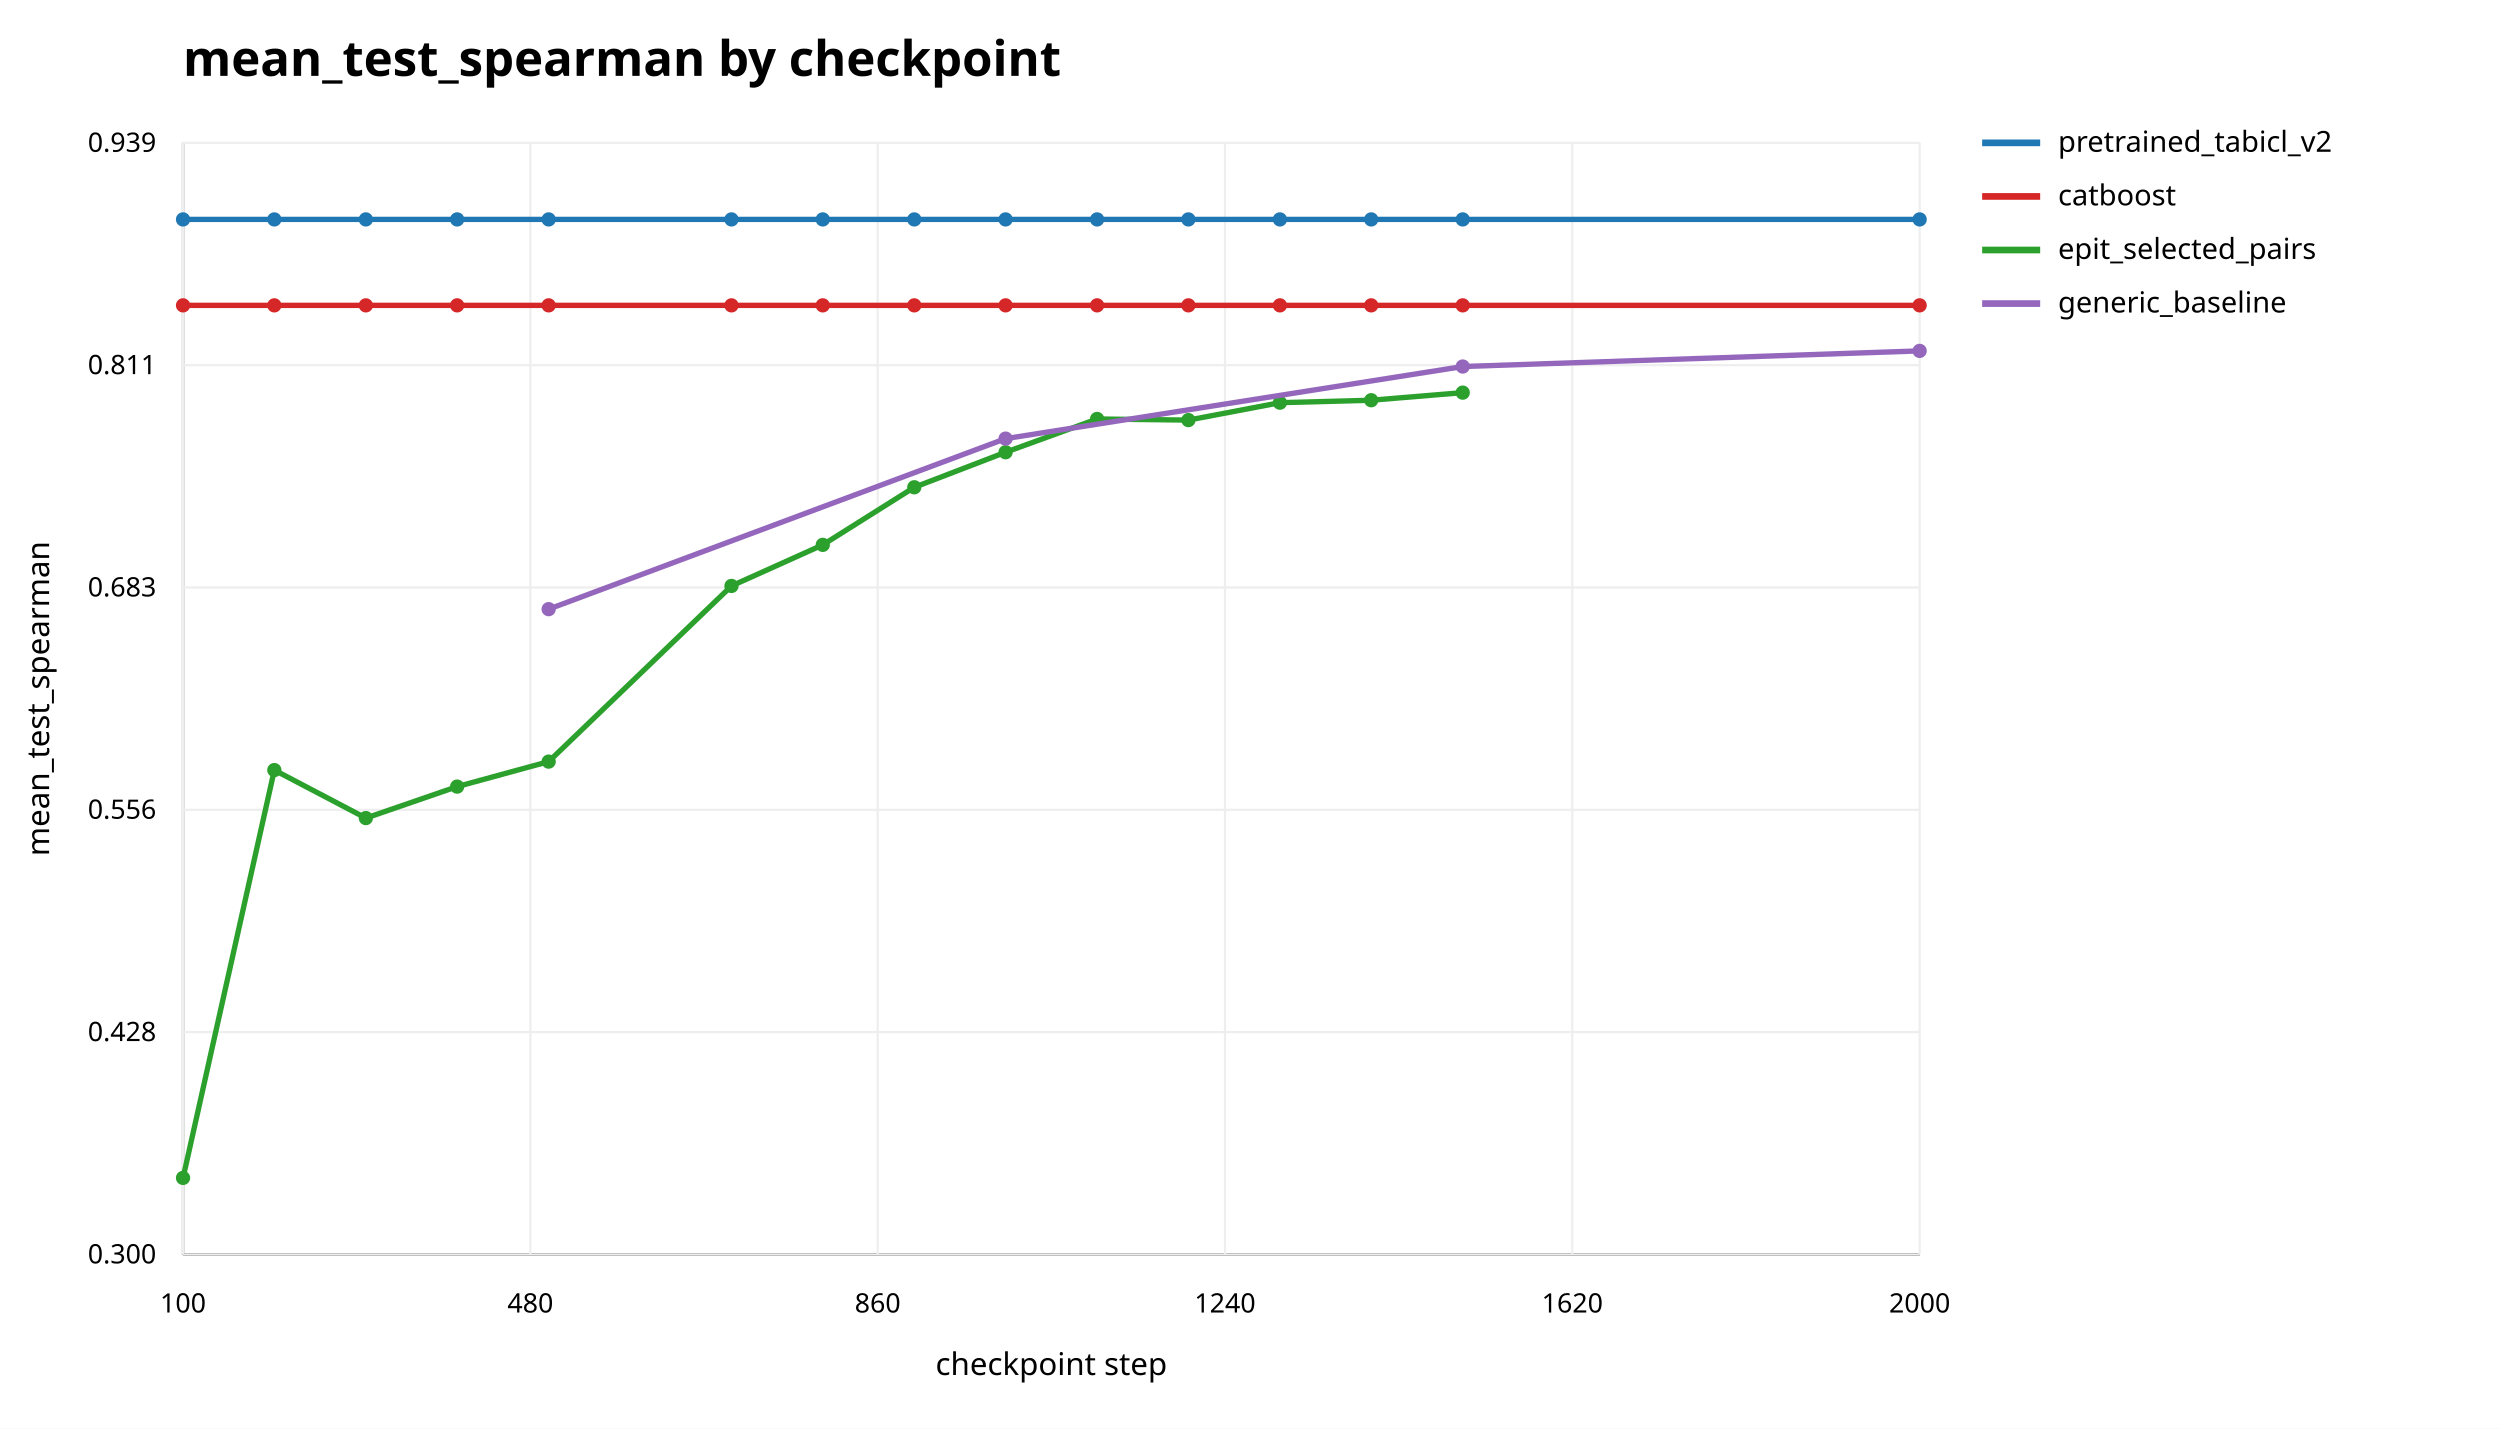
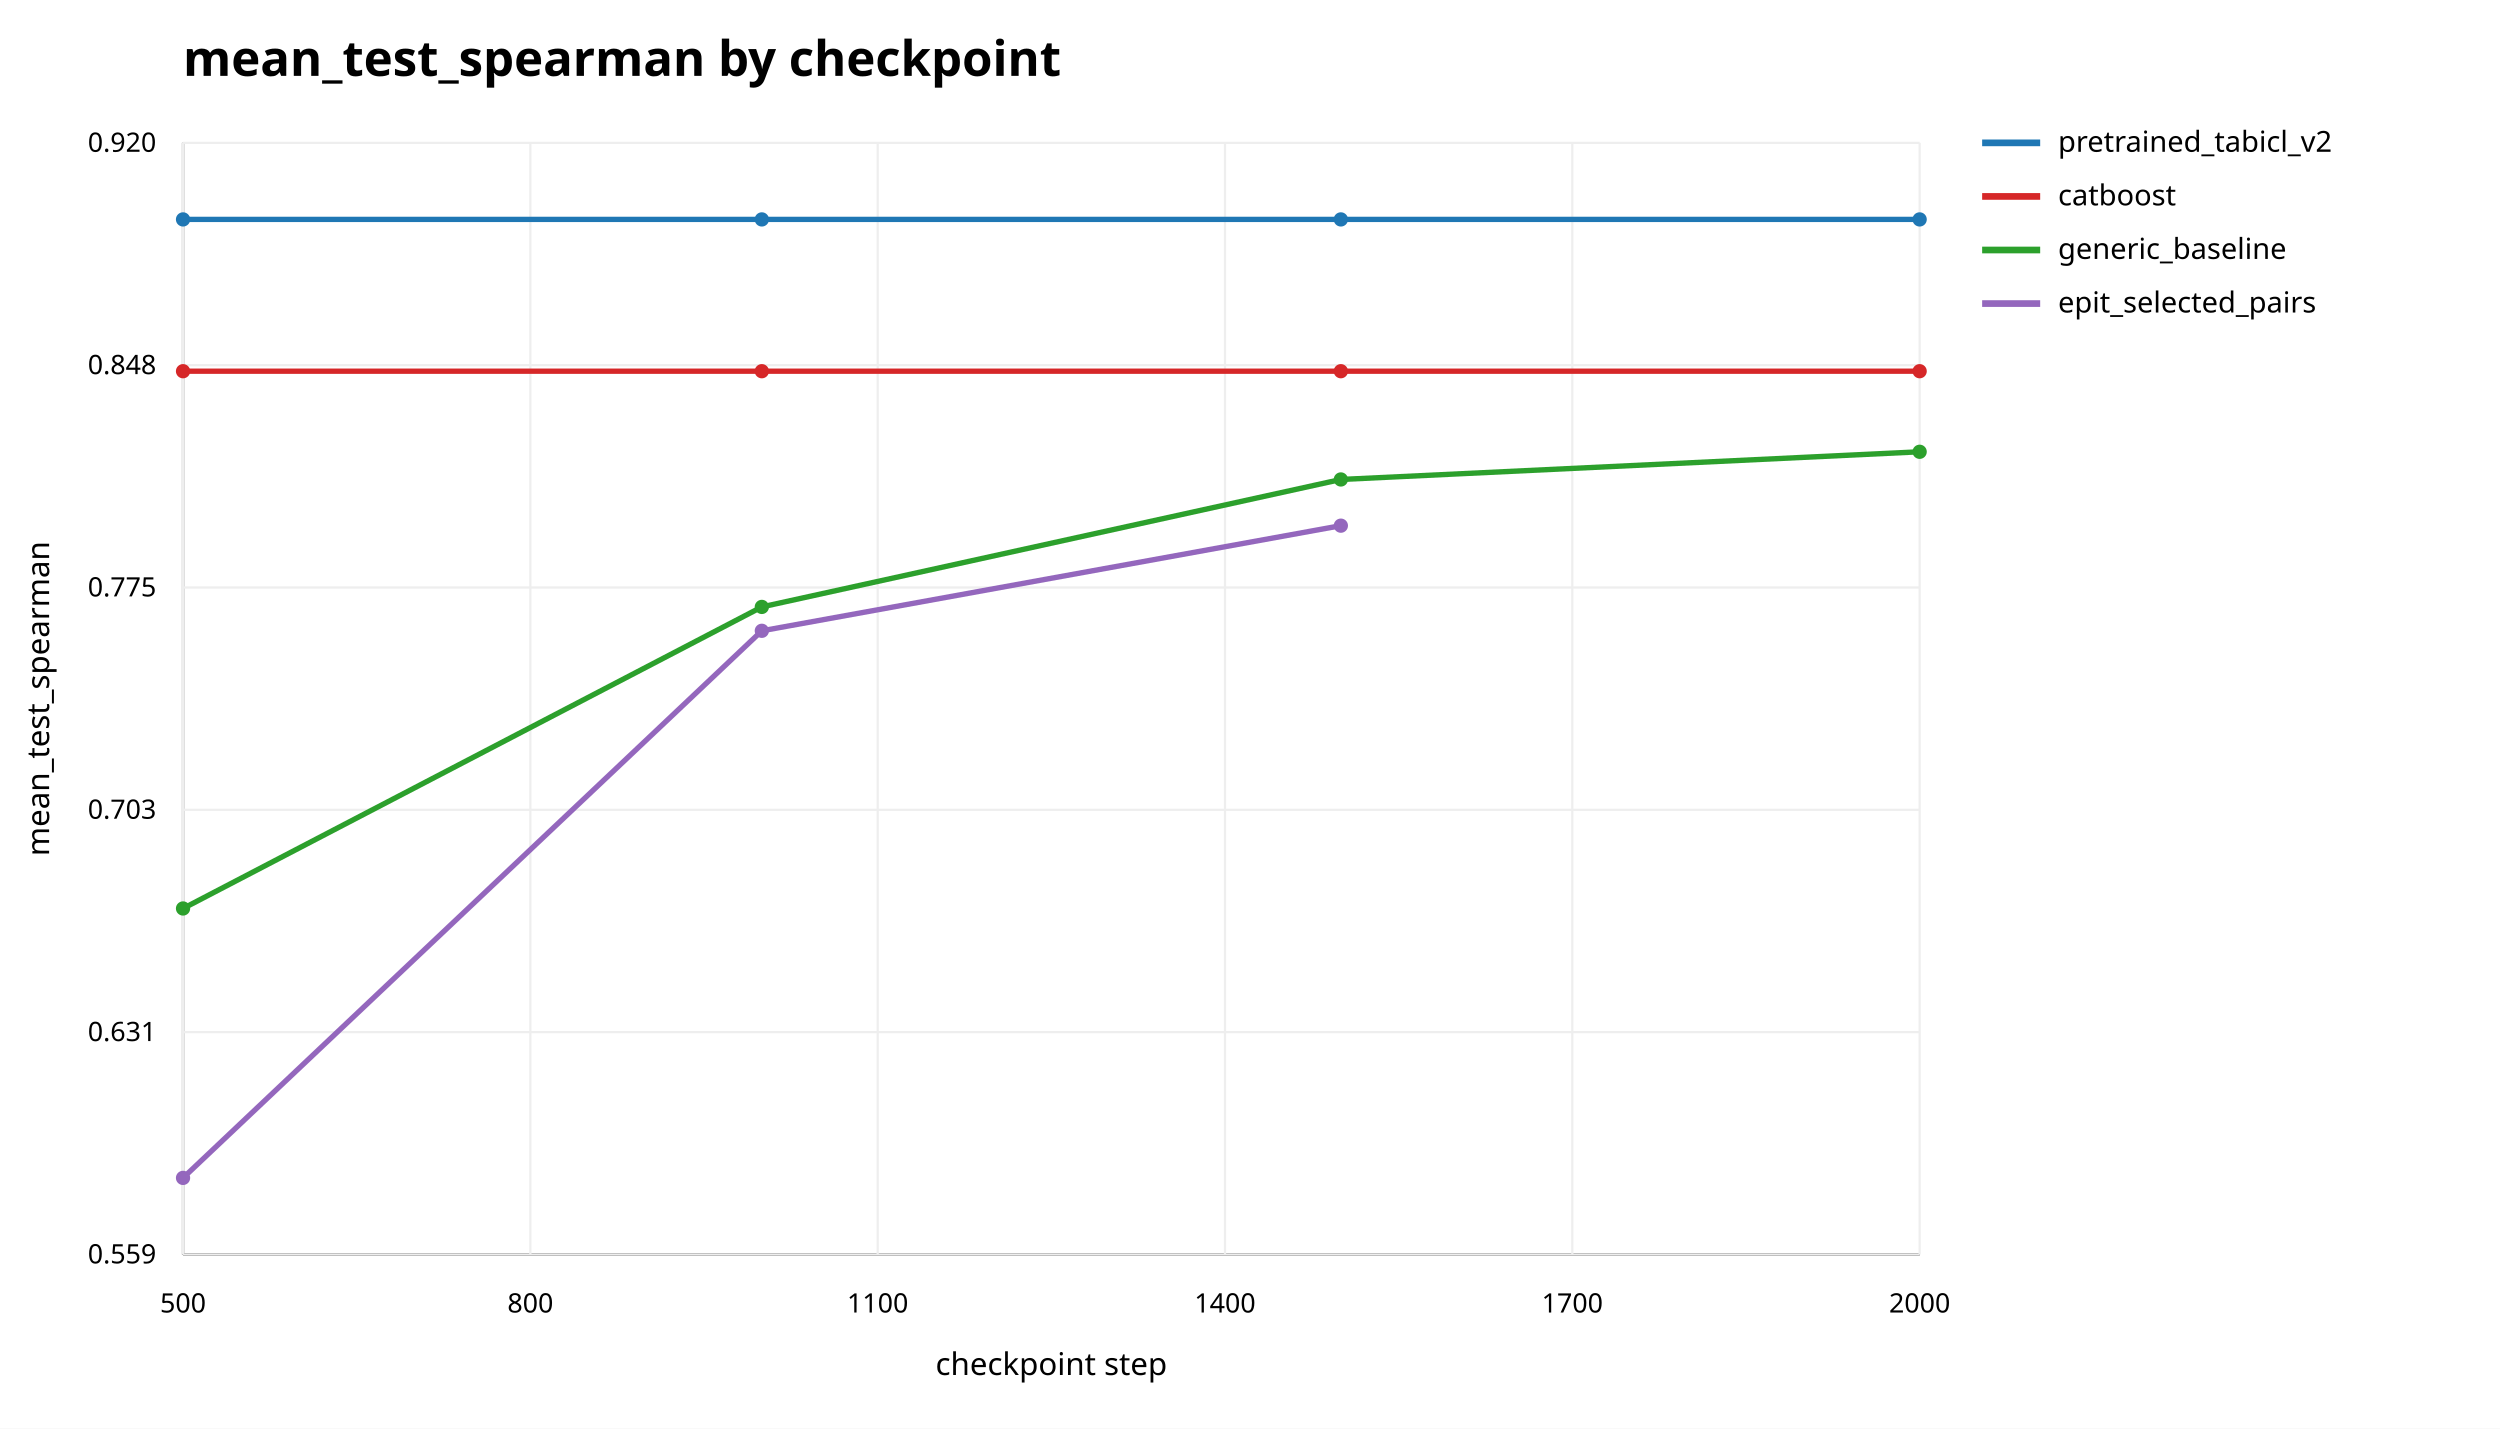
<svg xmlns="http://www.w3.org/2000/svg" width="1120" height="640" viewBox="0 0 1120 640">
  <rect width="1120" height="640" fill="white" />
  <text x="82" y="34" font-size="22" font-family="sans-serif" font-weight="700">mean_test_spearman by checkpoint</text>
  <line x1="82" y1="562" x2="860" y2="562" stroke="#222" />
  <line x1="82" y1="64" x2="82" y2="562" stroke="#222" />
  <line x1="82.0" y1="64" x2="82.0" y2="562" stroke="#eeeeee" />
  <line x1="82" y1="562.0" x2="860" y2="562.0" stroke="#eeeeee" />
-   <text x="82.0" y="588" text-anchor="middle" font-size="12" font-family="sans-serif">100</text>
-   <text x="70" y="566.0" text-anchor="end" font-size="12" font-family="sans-serif">0.300</text>
+   <text x="82.0" y="588" text-anchor="middle" font-size="12" font-family="sans-serif">500</text>
+   <text x="70" y="566.0" text-anchor="end" font-size="12" font-family="sans-serif">0.559</text>
  <line x1="237.6" y1="64" x2="237.6" y2="562" stroke="#eeeeee" />
  <line x1="82" y1="462.4" x2="860" y2="462.4" stroke="#eeeeee" />
-   <text x="237.6" y="588" text-anchor="middle" font-size="12" font-family="sans-serif">480</text>
-   <text x="70" y="466.4" text-anchor="end" font-size="12" font-family="sans-serif">0.428</text>
+   <text x="237.6" y="588" text-anchor="middle" font-size="12" font-family="sans-serif">800</text>
+   <text x="70" y="466.4" text-anchor="end" font-size="12" font-family="sans-serif">0.631</text>
  <line x1="393.2" y1="64" x2="393.2" y2="562" stroke="#eeeeee" />
  <line x1="82" y1="362.8" x2="860" y2="362.8" stroke="#eeeeee" />
-   <text x="393.2" y="588" text-anchor="middle" font-size="12" font-family="sans-serif">860</text>
-   <text x="70" y="366.8" text-anchor="end" font-size="12" font-family="sans-serif">0.556</text>
+   <text x="393.2" y="588" text-anchor="middle" font-size="12" font-family="sans-serif">1100</text>
+   <text x="70" y="366.8" text-anchor="end" font-size="12" font-family="sans-serif">0.703</text>
  <line x1="548.8" y1="64" x2="548.8" y2="562" stroke="#eeeeee" />
  <line x1="82" y1="263.2" x2="860" y2="263.2" stroke="#eeeeee" />
-   <text x="548.8" y="588" text-anchor="middle" font-size="12" font-family="sans-serif">1240</text>
-   <text x="70" y="267.2" text-anchor="end" font-size="12" font-family="sans-serif">0.683</text>
+   <text x="548.8" y="588" text-anchor="middle" font-size="12" font-family="sans-serif">1400</text>
+   <text x="70" y="267.2" text-anchor="end" font-size="12" font-family="sans-serif">0.775</text>
  <line x1="704.4" y1="64" x2="704.4" y2="562" stroke="#eeeeee" />
  <line x1="82" y1="163.6" x2="860" y2="163.6" stroke="#eeeeee" />
-   <text x="704.4" y="588" text-anchor="middle" font-size="12" font-family="sans-serif">1620</text>
-   <text x="70" y="167.6" text-anchor="end" font-size="12" font-family="sans-serif">0.811</text>
+   <text x="704.4" y="588" text-anchor="middle" font-size="12" font-family="sans-serif">1700</text>
+   <text x="70" y="167.6" text-anchor="end" font-size="12" font-family="sans-serif">0.848</text>
  <line x1="860.0" y1="64" x2="860.0" y2="562" stroke="#eeeeee" />
  <line x1="82" y1="64.0" x2="860" y2="64.0" stroke="#eeeeee" />
  <text x="860.0" y="588" text-anchor="middle" font-size="12" font-family="sans-serif">2000</text>
-   <text x="70" y="68.0" text-anchor="end" font-size="12" font-family="sans-serif">0.939</text>
+   <text x="70" y="68.0" text-anchor="end" font-size="12" font-family="sans-serif">0.920</text>
  <text x="471.0" y="616" text-anchor="middle" font-size="14" font-family="sans-serif">checkpoint step</text>
  <text x="22" y="313.0" transform="rotate(-90 22 313.0)" text-anchor="middle" font-size="14" font-family="sans-serif">mean_test_spearman</text>
-   <polyline points="82.0,98.3 122.9,98.3 163.9,98.3 204.8,98.3 245.8,98.3 327.7,98.3 368.6,98.3 409.6,98.3 450.5,98.3 491.5,98.3 532.4,98.3 573.4,98.3 614.3,98.3 655.3,98.3 860.0,98.3" fill="none" stroke="#1f77b4" stroke-width="2.4" stroke-linejoin="round" stroke-linecap="round" />
+   <polyline points="82.0,98.3 341.3,98.3 600.7,98.3 860.0,98.3" fill="none" stroke="#1f77b4" stroke-width="2.4" stroke-linejoin="round" stroke-linecap="round" />
  <circle cx="82.0" cy="98.3" r="3.2" fill="#1f77b4" />
-   <circle cx="122.9" cy="98.3" r="3.2" fill="#1f77b4" />
-   <circle cx="163.9" cy="98.3" r="3.2" fill="#1f77b4" />
-   <circle cx="204.8" cy="98.3" r="3.2" fill="#1f77b4" />
-   <circle cx="245.8" cy="98.3" r="3.2" fill="#1f77b4" />
-   <circle cx="327.7" cy="98.3" r="3.2" fill="#1f77b4" />
-   <circle cx="368.6" cy="98.3" r="3.2" fill="#1f77b4" />
-   <circle cx="409.6" cy="98.3" r="3.2" fill="#1f77b4" />
-   <circle cx="450.5" cy="98.3" r="3.2" fill="#1f77b4" />
-   <circle cx="491.5" cy="98.3" r="3.2" fill="#1f77b4" />
-   <circle cx="532.4" cy="98.3" r="3.2" fill="#1f77b4" />
-   <circle cx="573.4" cy="98.3" r="3.2" fill="#1f77b4" />
-   <circle cx="614.3" cy="98.3" r="3.2" fill="#1f77b4" />
-   <circle cx="655.3" cy="98.3" r="3.2" fill="#1f77b4" />
+   <circle cx="341.3" cy="98.3" r="3.2" fill="#1f77b4" />
+   <circle cx="600.7" cy="98.3" r="3.2" fill="#1f77b4" />
  <circle cx="860.0" cy="98.3" r="3.2" fill="#1f77b4" />
  <line x1="888" y1="64" x2="914" y2="64" stroke="#1f77b4" stroke-width="3" />
  <text x="922" y="68" font-size="13" font-family="sans-serif">pretrained_tabicl_v2</text>
-   <polyline points="82.0,136.8 122.9,136.8 163.9,136.8 204.8,136.8 245.8,136.8 327.7,136.8 368.6,136.8 409.6,136.8 450.5,136.8 491.5,136.8 532.4,136.8 573.4,136.8 614.3,136.8 655.3,136.8 860.0,136.8" fill="none" stroke="#d62728" stroke-width="2.4" stroke-linejoin="round" stroke-linecap="round" />
-   <circle cx="82.0" cy="136.8" r="3.2" fill="#d62728" />
-   <circle cx="122.9" cy="136.8" r="3.2" fill="#d62728" />
-   <circle cx="163.9" cy="136.8" r="3.2" fill="#d62728" />
-   <circle cx="204.8" cy="136.8" r="3.2" fill="#d62728" />
-   <circle cx="245.8" cy="136.8" r="3.2" fill="#d62728" />
-   <circle cx="327.7" cy="136.8" r="3.2" fill="#d62728" />
-   <circle cx="368.6" cy="136.8" r="3.2" fill="#d62728" />
-   <circle cx="409.6" cy="136.8" r="3.2" fill="#d62728" />
-   <circle cx="450.5" cy="136.8" r="3.2" fill="#d62728" />
-   <circle cx="491.5" cy="136.8" r="3.2" fill="#d62728" />
-   <circle cx="532.4" cy="136.8" r="3.2" fill="#d62728" />
-   <circle cx="573.4" cy="136.8" r="3.2" fill="#d62728" />
-   <circle cx="614.3" cy="136.8" r="3.2" fill="#d62728" />
-   <circle cx="655.3" cy="136.8" r="3.2" fill="#d62728" />
-   <circle cx="860.0" cy="136.8" r="3.2" fill="#d62728" />
+   <polyline points="82.0,166.3 341.3,166.3 600.7,166.3 860.0,166.3" fill="none" stroke="#d62728" stroke-width="2.4" stroke-linejoin="round" stroke-linecap="round" />
+   <circle cx="82.0" cy="166.3" r="3.2" fill="#d62728" />
+   <circle cx="341.3" cy="166.3" r="3.2" fill="#d62728" />
+   <circle cx="600.7" cy="166.3" r="3.2" fill="#d62728" />
+   <circle cx="860.0" cy="166.3" r="3.2" fill="#d62728" />
  <line x1="888" y1="88" x2="914" y2="88" stroke="#d62728" stroke-width="3" />
  <text x="922" y="92" font-size="13" font-family="sans-serif">catboost</text>
-   <polyline points="82.0,527.7 122.9,345.0 163.9,366.5 204.8,352.4 245.8,341.2 327.7,262.5 368.6,244.1 409.6,218.3 450.5,202.6 491.5,187.7 532.4,188.2 573.4,180.4 614.3,179.3 655.3,175.9" fill="none" stroke="#2ca02c" stroke-width="2.4" stroke-linejoin="round" stroke-linecap="round" />
-   <circle cx="82.0" cy="527.7" r="3.2" fill="#2ca02c" />
-   <circle cx="122.9" cy="345.0" r="3.2" fill="#2ca02c" />
-   <circle cx="163.9" cy="366.5" r="3.2" fill="#2ca02c" />
-   <circle cx="204.8" cy="352.4" r="3.2" fill="#2ca02c" />
-   <circle cx="245.8" cy="341.2" r="3.2" fill="#2ca02c" />
-   <circle cx="327.7" cy="262.5" r="3.2" fill="#2ca02c" />
-   <circle cx="368.6" cy="244.1" r="3.2" fill="#2ca02c" />
-   <circle cx="409.6" cy="218.3" r="3.2" fill="#2ca02c" />
-   <circle cx="450.5" cy="202.6" r="3.2" fill="#2ca02c" />
-   <circle cx="491.5" cy="187.7" r="3.2" fill="#2ca02c" />
-   <circle cx="532.4" cy="188.2" r="3.2" fill="#2ca02c" />
-   <circle cx="573.4" cy="180.4" r="3.2" fill="#2ca02c" />
-   <circle cx="614.3" cy="179.3" r="3.2" fill="#2ca02c" />
-   <circle cx="655.3" cy="175.9" r="3.2" fill="#2ca02c" />
+   <polyline points="82.0,407.0 341.3,271.9 600.7,214.8 860.0,202.4" fill="none" stroke="#2ca02c" stroke-width="2.4" stroke-linejoin="round" stroke-linecap="round" />
+   <circle cx="82.0" cy="407.0" r="3.2" fill="#2ca02c" />
+   <circle cx="341.3" cy="271.9" r="3.2" fill="#2ca02c" />
+   <circle cx="600.7" cy="214.8" r="3.2" fill="#2ca02c" />
+   <circle cx="860.0" cy="202.4" r="3.2" fill="#2ca02c" />
  <line x1="888" y1="112" x2="914" y2="112" stroke="#2ca02c" stroke-width="3" />
-   <text x="922" y="116" font-size="13" font-family="sans-serif">epit_selected_pairs</text>
-   <polyline points="245.8,272.9 450.5,196.5 655.3,164.2 860.0,157.2" fill="none" stroke="#9467bd" stroke-width="2.4" stroke-linejoin="round" stroke-linecap="round" />
-   <circle cx="245.8" cy="272.9" r="3.2" fill="#9467bd" />
-   <circle cx="450.5" cy="196.5" r="3.2" fill="#9467bd" />
-   <circle cx="655.3" cy="164.2" r="3.2" fill="#9467bd" />
-   <circle cx="860.0" cy="157.2" r="3.2" fill="#9467bd" />
+   <text x="922" y="116" font-size="13" font-family="sans-serif">generic_baseline</text>
+   <polyline points="82.0,527.7 341.3,282.6 600.7,235.5" fill="none" stroke="#9467bd" stroke-width="2.4" stroke-linejoin="round" stroke-linecap="round" />
+   <circle cx="82.0" cy="527.7" r="3.2" fill="#9467bd" />
+   <circle cx="341.3" cy="282.6" r="3.2" fill="#9467bd" />
+   <circle cx="600.7" cy="235.5" r="3.2" fill="#9467bd" />
  <line x1="888" y1="136" x2="914" y2="136" stroke="#9467bd" stroke-width="3" />
-   <text x="922" y="140" font-size="13" font-family="sans-serif">generic_baseline</text>
+   <text x="922" y="140" font-size="13" font-family="sans-serif">epit_selected_pairs</text>
</svg>
